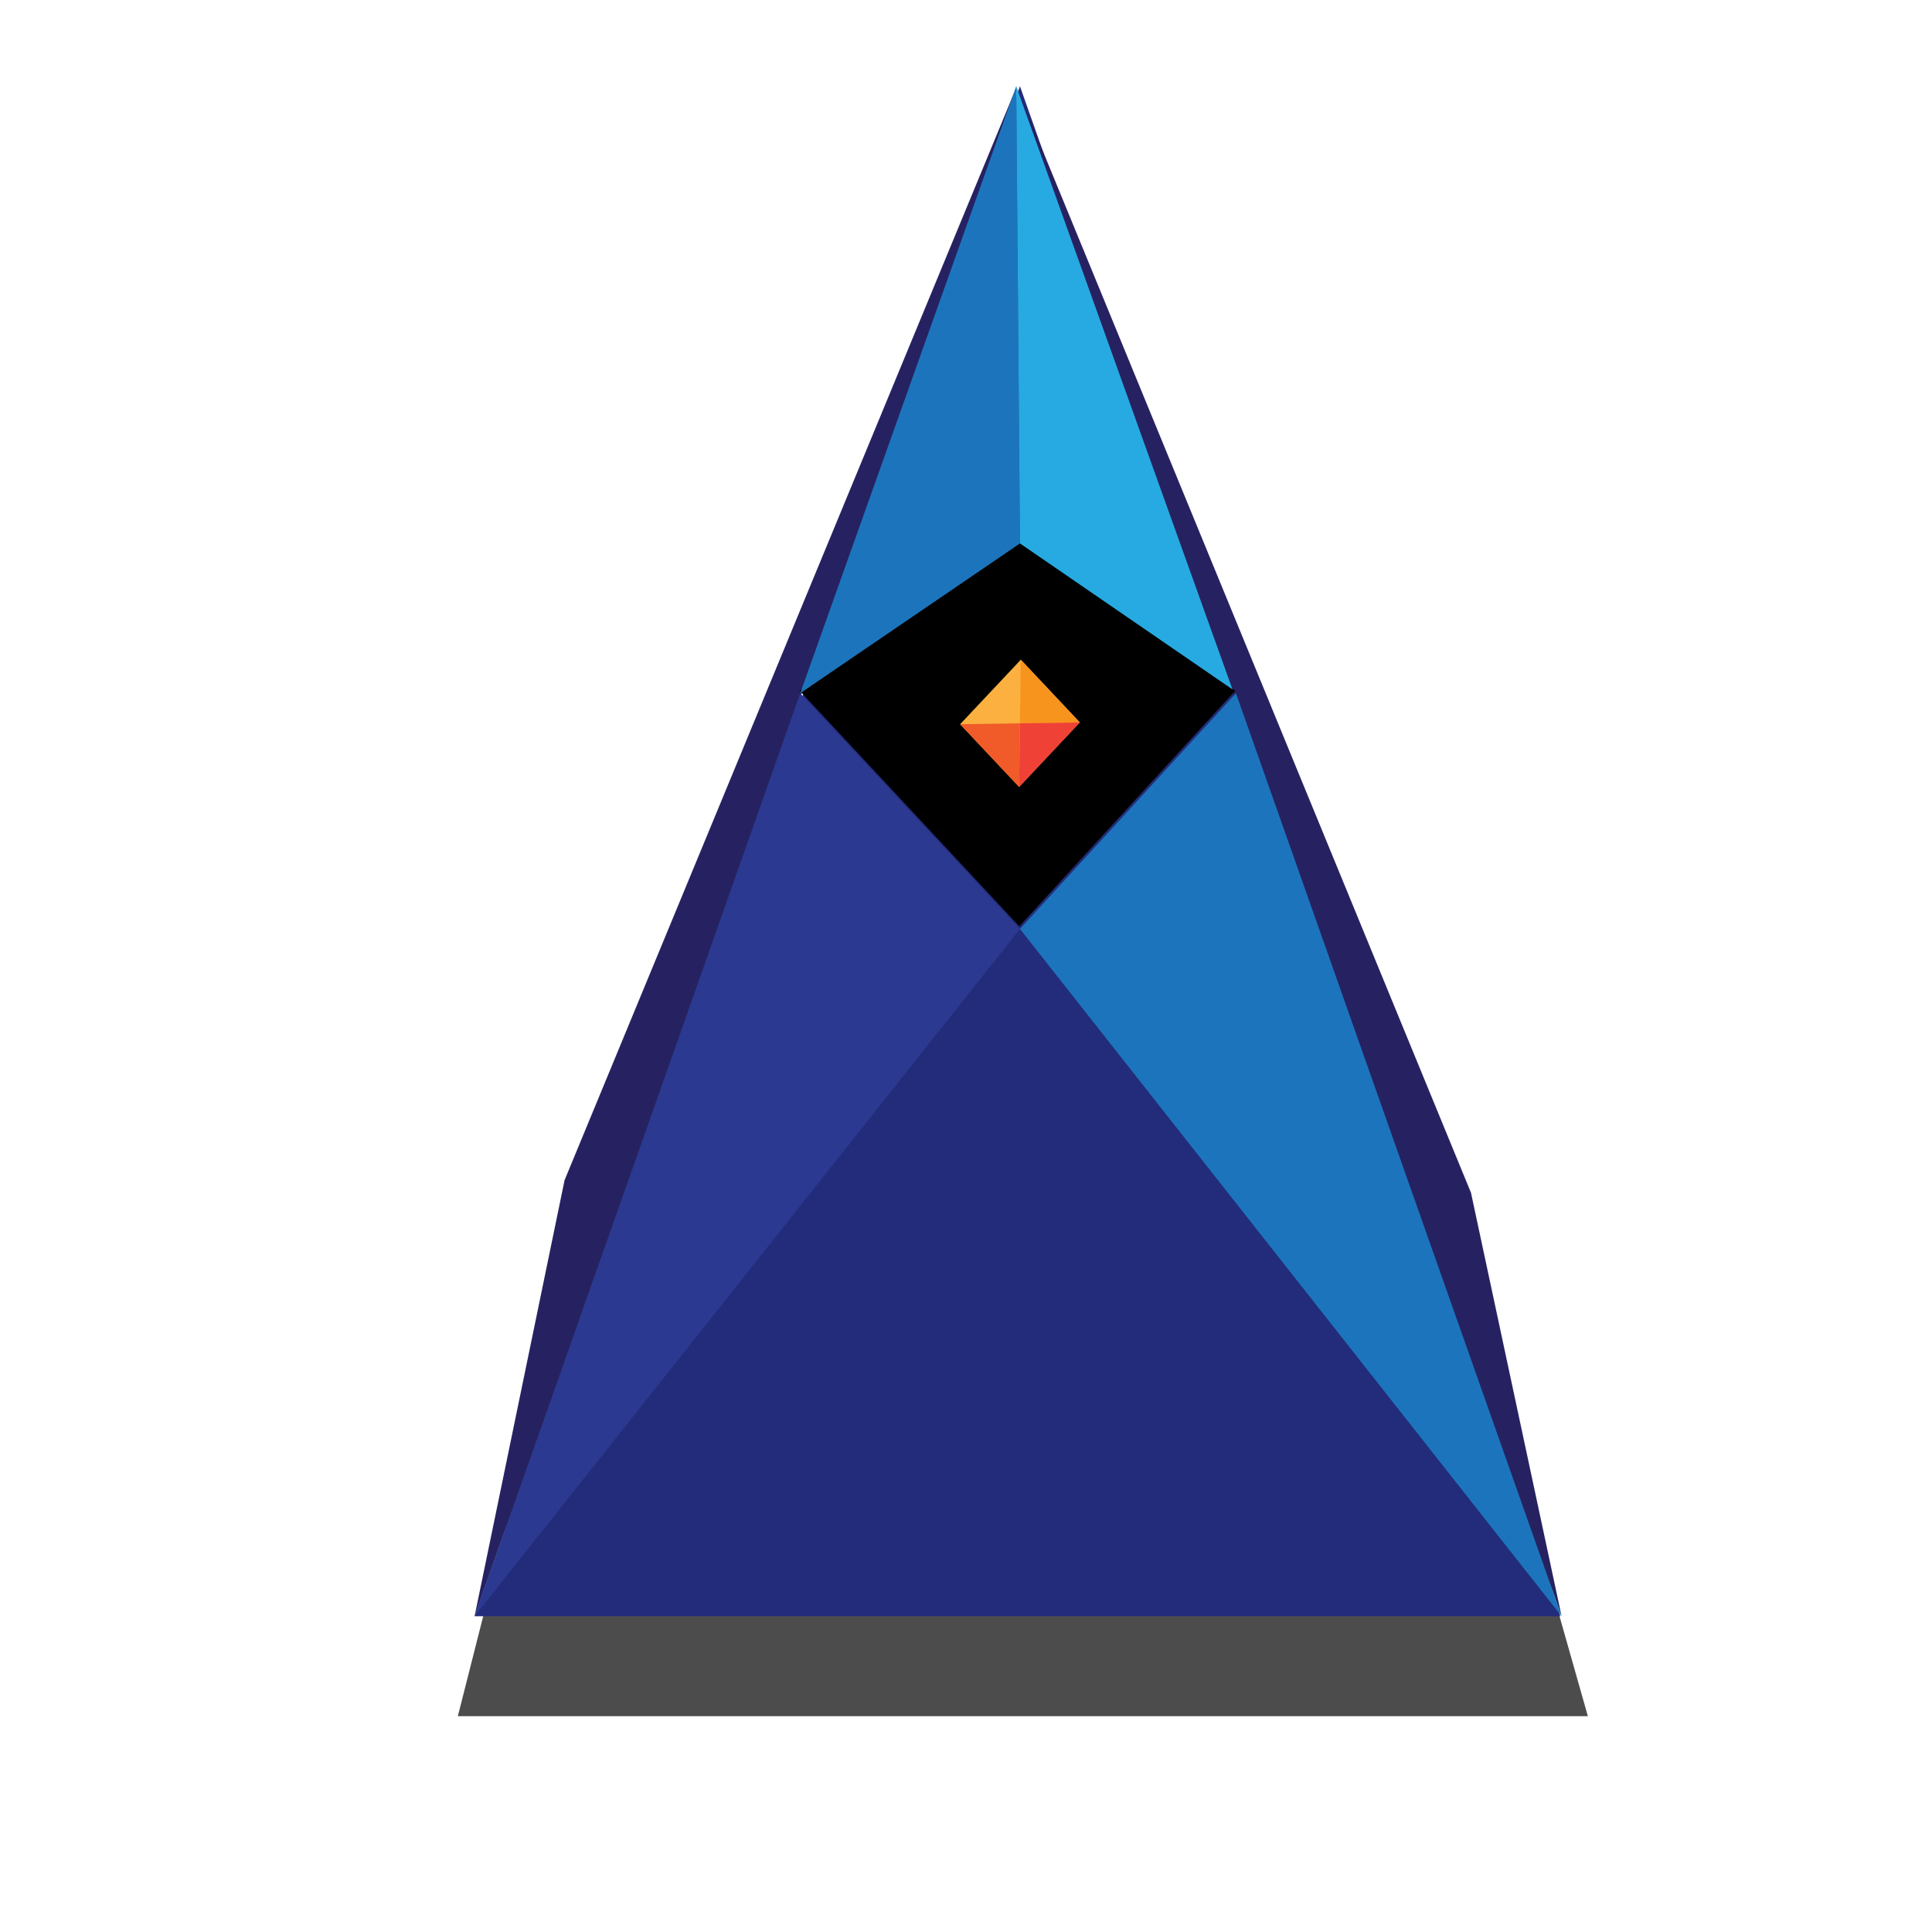
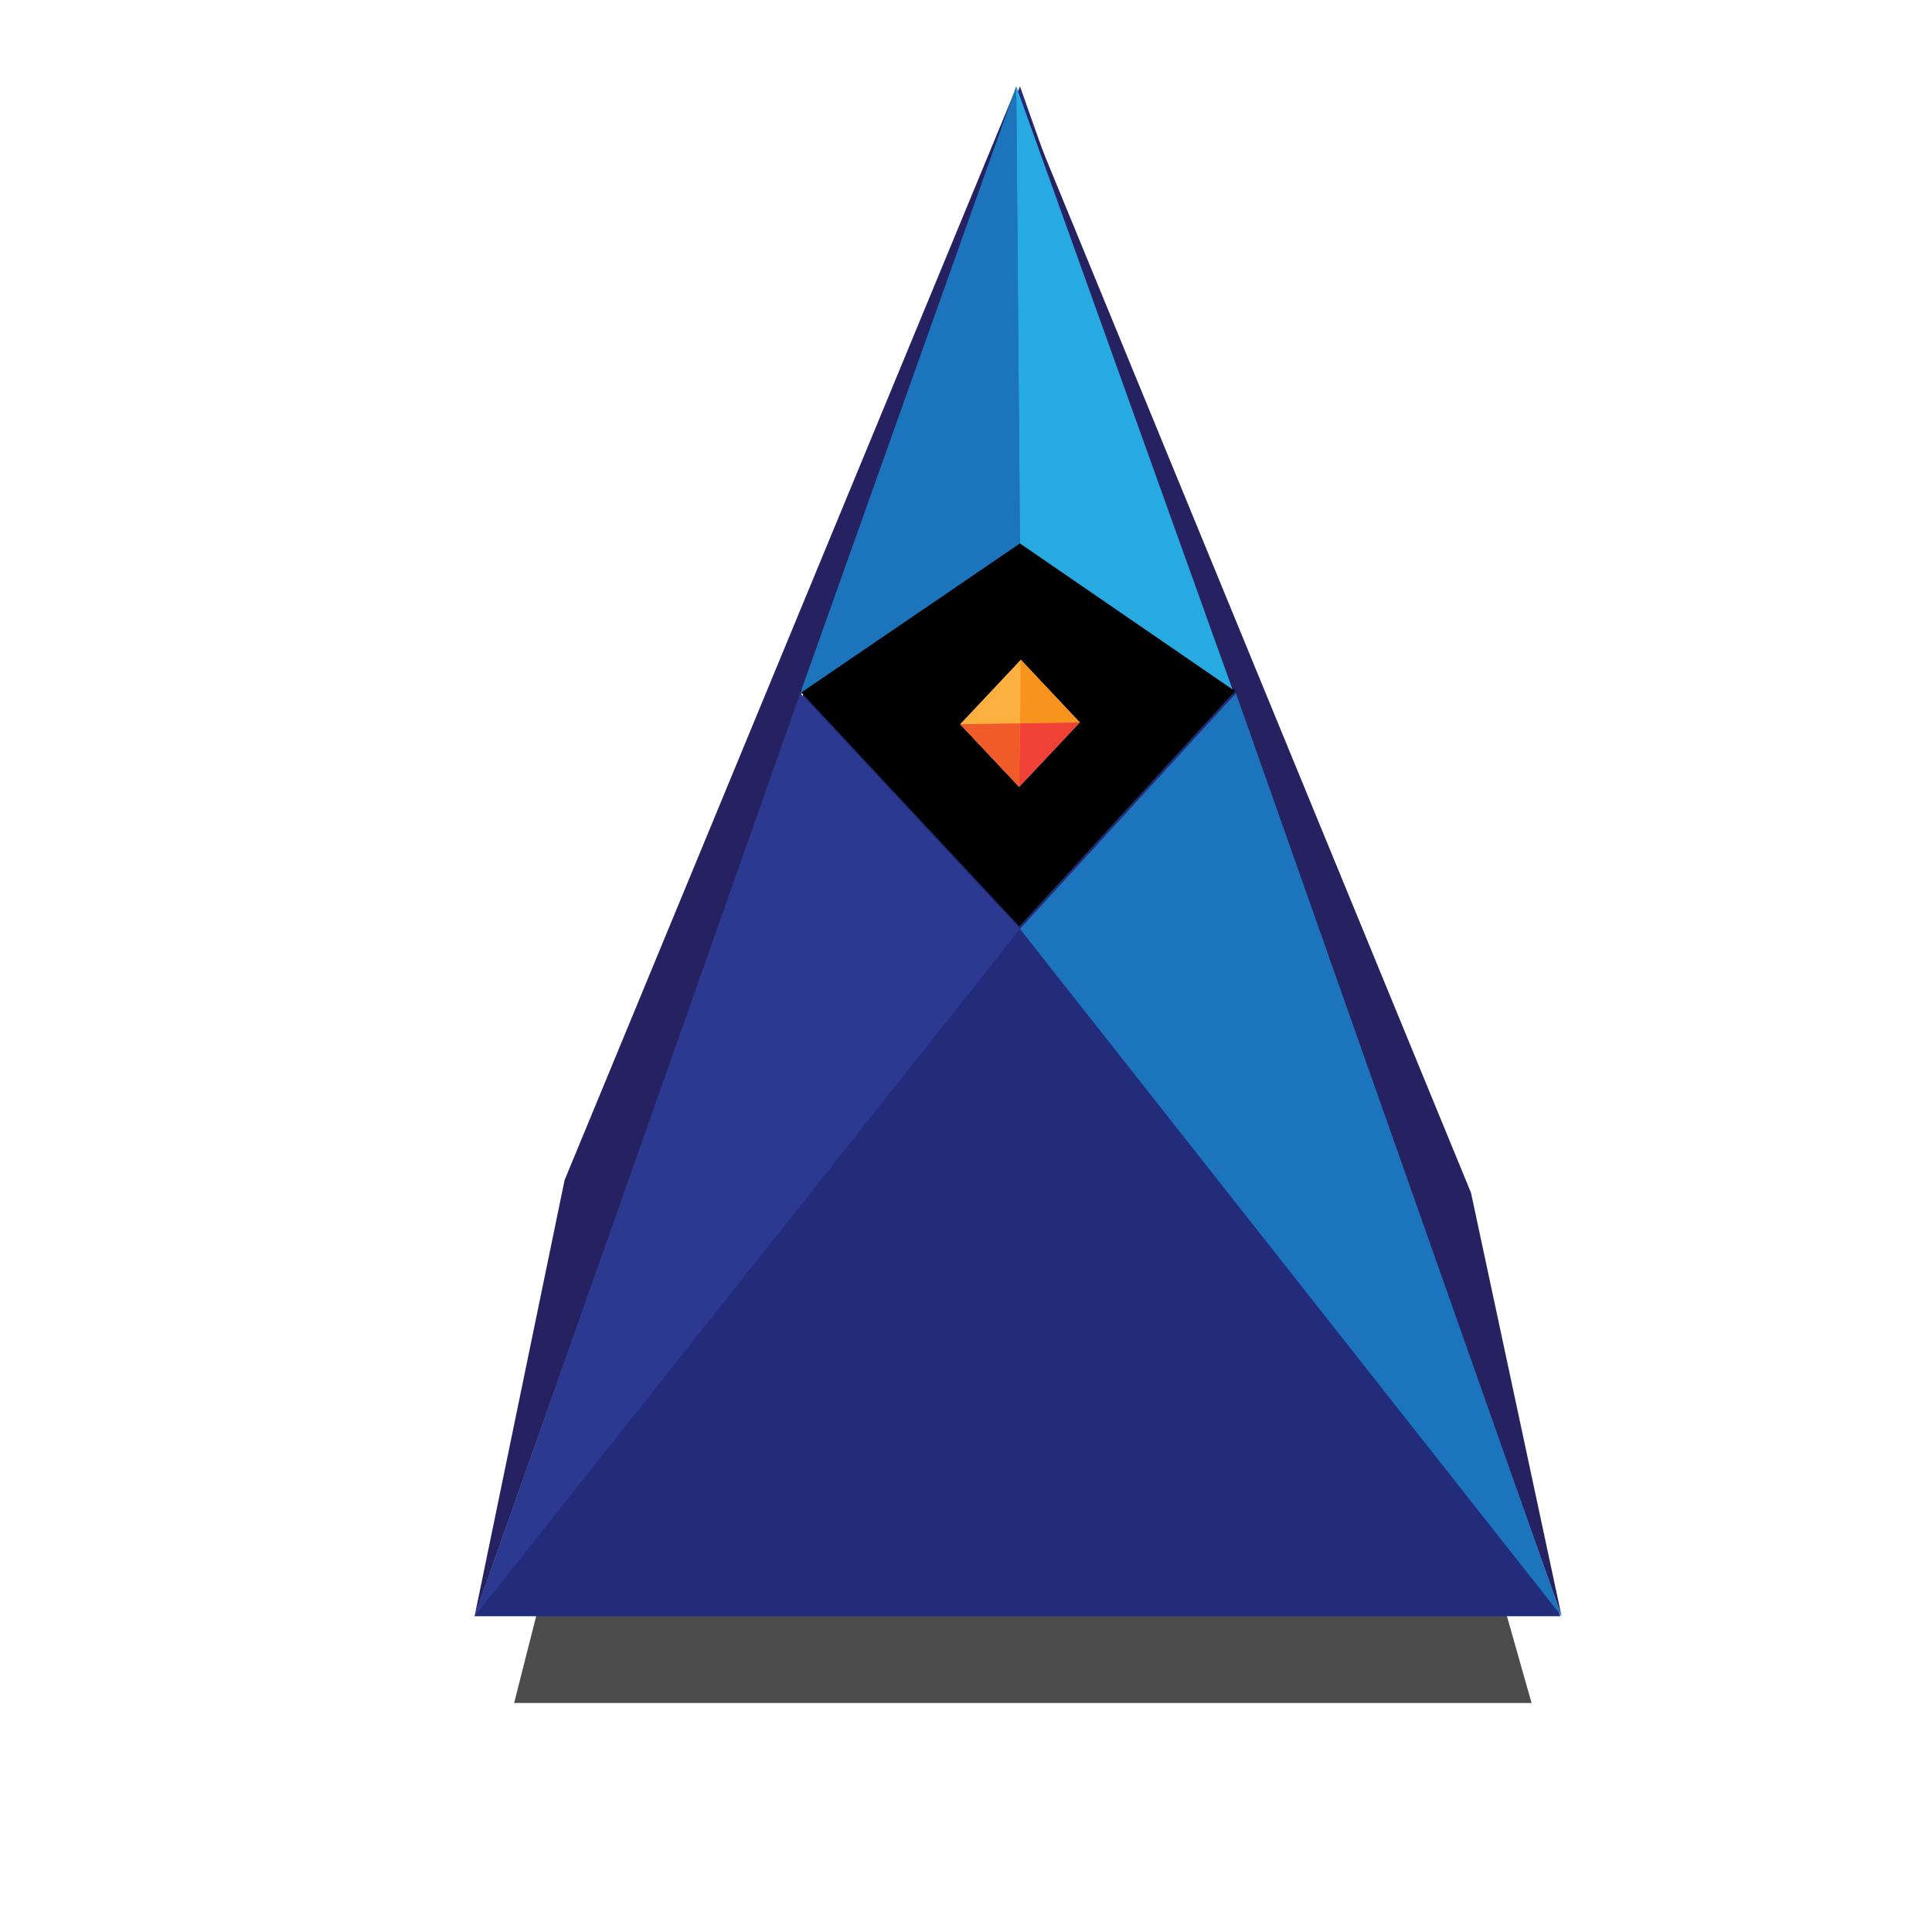
<svg xmlns="http://www.w3.org/2000/svg" version="1.1" id="Layer_1" x="0px" y="0px" width="612px" height="612px" viewBox="0 0 612 612" enable-background="new 0 0 612 612" xml:space="preserve">
-   <polygon opacity="0.7" stroke="#000000" stroke-miterlimit="10" points="177.036,419.534 467.274,419.534 502.324,543.132   145.675,543.132 " />
+   <polygon opacity="0.7" stroke="#000000" stroke-miterlimit="10" points="191.732,427.714 452.947,427.714 484.492,538.952   163.508,538.952 " />
  <g>
    <polygon fill="#232C7A" points="323.094,27.312 150.333,511.979 494.27,511.979  " />
    <polygon fill="#262262" points="150.333,511.978 178.844,373.828 322.094,27.311  " />
    <polygon fill="#262262" points="494.666,511.978 465.967,377.828 321.906,27.312  " />
    <polygon fill="#2B3990" points="150.333,511.978 323.094,294.259 253.49,219.593  " />
    <polygon fill="#1C75BC" points="391.51,219.593 323.094,294.259 494.666,511.978  " />
    <polygon points="322.896,293.456 253.292,218.79 322.896,171.34 391.312,218.79  " />
    <polygon fill="#1C75BC" points="321.906,27.312 323.094,172.144 253.49,219.593  " />
    <polygon fill="#27AAE1" points="390.419,218.393 323.094,172.144 321.906,27.312  " />
    <g>
      <polygon fill="#FBB040" points="342.047,228.843 322.828,249.274 304.141,229.411 323.361,208.979   " />
      <polygon fill="#F7941E" points="323.095,229.126 323.361,208.979 342.047,228.843   " />
      <polygon fill="#F15A29" points="322.828,249.274 323.095,229.126 304.141,229.411   " />
      <polygon fill="#EF4136" points="342.047,228.843 323.095,229.126 322.828,249.274   " />
    </g>
  </g>
</svg>
